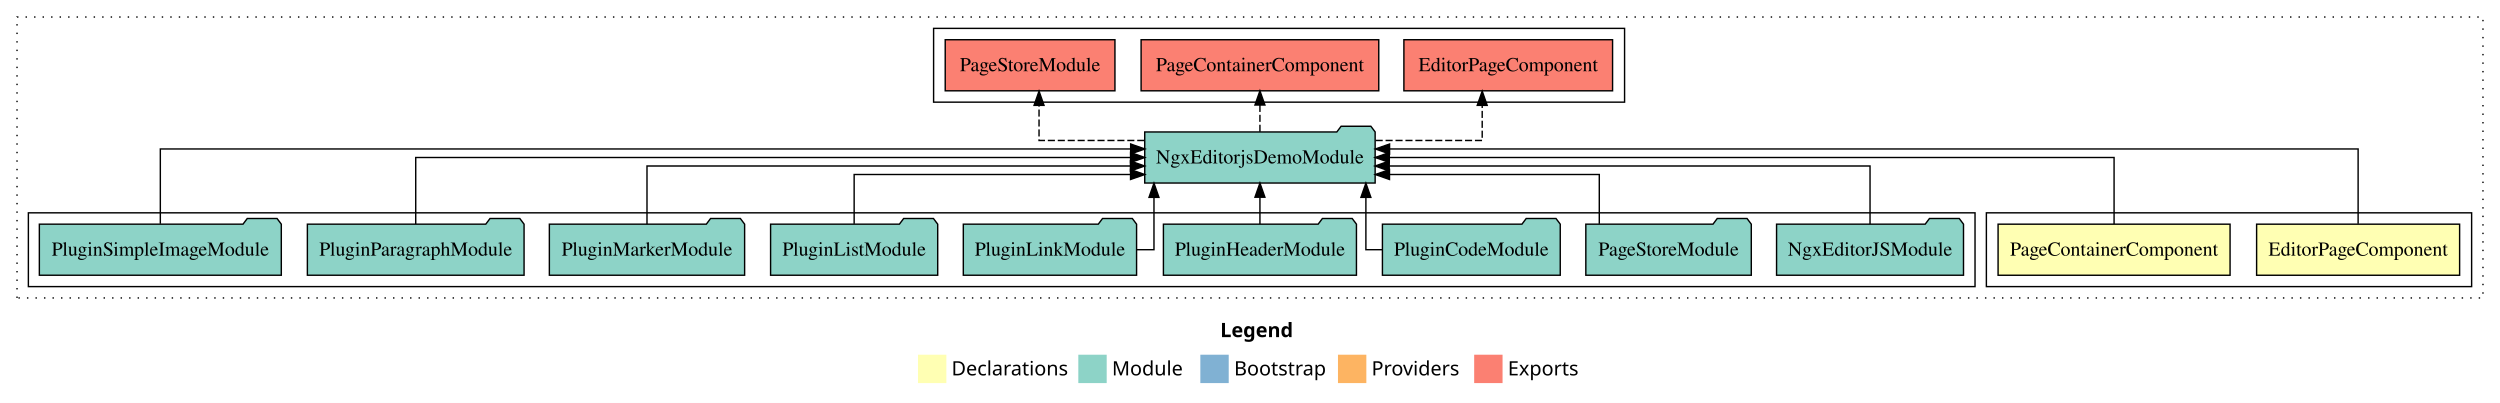
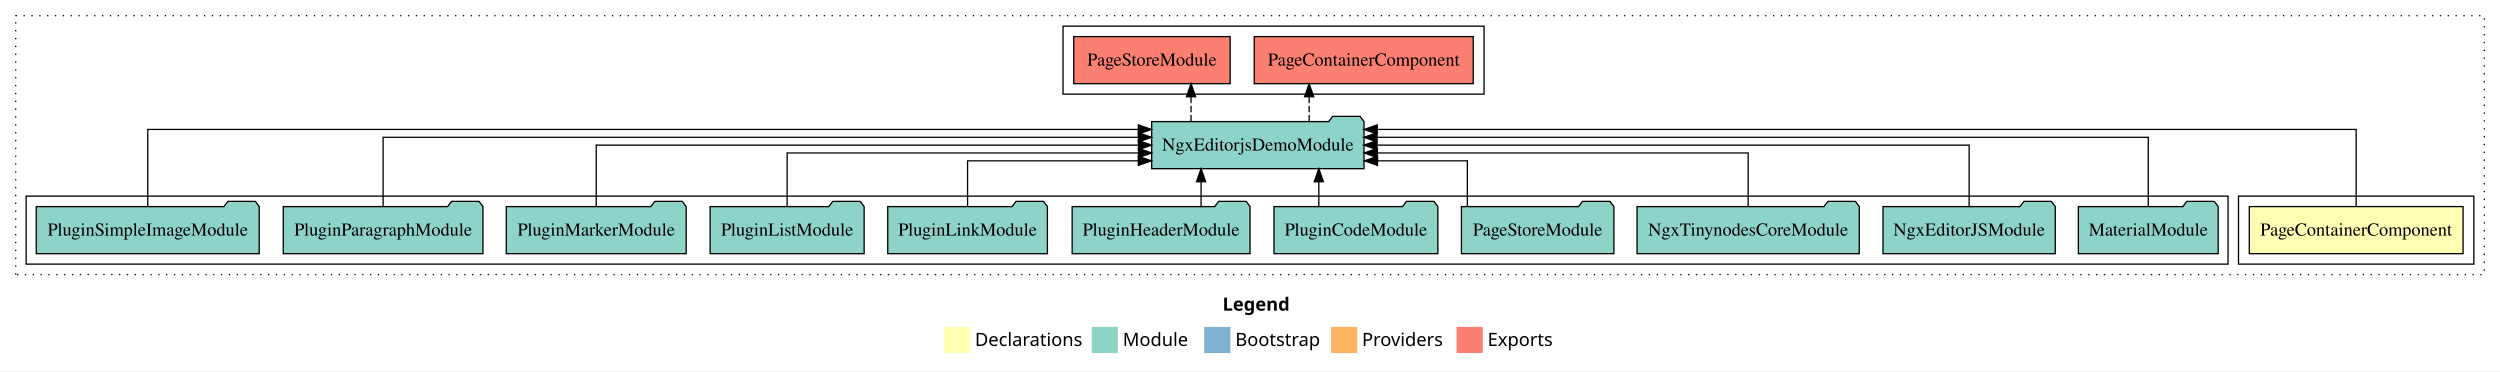
- <svg xmlns="http://www.w3.org/2000/svg" width="1762pt" height="284pt" viewBox="0.00 0.00 1762.00 284.00">
+ <svg xmlns="http://www.w3.org/2000/svg" width="1912pt" height="284pt" viewBox="0.00 0.00 1912.00 284.00">
  <g id="graph0" class="graph" transform="scale(1 1) rotate(0) translate(4 280)">
-     <polygon fill="#ffffff" stroke="transparent" points="-4,4 -4,-280 1758,-280 1758,4 -4,4" />
-     <text text-anchor="start" x="856.009" y="-42.4" font-family="sans-serif" font-weight="bold" font-size="14.00" fill="#000000">Legend</text>
-     <polygon fill="#ffffb3" stroke="transparent" points="643,-10 643,-30 663,-30 663,-10 643,-10" />
-     <text text-anchor="start" x="666.629" y="-15.4" font-family="sans-serif" font-size="14.00" fill="#000000">  Declarations</text>
-     <polygon fill="#8dd3c7" stroke="transparent" points="756,-10 756,-30 776,-30 776,-10 756,-10" />
-     <text text-anchor="start" x="779.725" y="-15.4" font-family="sans-serif" font-size="14.00" fill="#000000">  Module</text>
-     <polygon fill="#80b1d3" stroke="transparent" points="842,-10 842,-30 862,-30 862,-10 842,-10" />
-     <text text-anchor="start" x="865.781" y="-15.4" font-family="sans-serif" font-size="14.00" fill="#000000">  Bootstrap</text>
-     <polygon fill="#fdb462" stroke="transparent" points="939,-10 939,-30 959,-30 959,-10 939,-10" />
-     <text text-anchor="start" x="962.673" y="-15.4" font-family="sans-serif" font-size="14.00" fill="#000000">  Providers</text>
-     <polygon fill="#fb8072" stroke="transparent" points="1035,-10 1035,-30 1055,-30 1055,-10 1035,-10" />
-     <text text-anchor="start" x="1058.726" y="-15.4" font-family="sans-serif" font-size="14.00" fill="#000000">  Exports</text>
+     <polygon fill="#ffffff" stroke="transparent" points="-4,4 -4,-280 1908,-280 1908,4 -4,4" />
+     <text text-anchor="start" x="931.009" y="-42.4" font-family="sans-serif" font-weight="bold" font-size="14.00" fill="#000000">Legend</text>
+     <polygon fill="#ffffb3" stroke="transparent" points="718,-10 718,-30 738,-30 738,-10 718,-10" />
+     <text text-anchor="start" x="741.629" y="-15.4" font-family="sans-serif" font-size="14.00" fill="#000000">  Declarations</text>
+     <polygon fill="#8dd3c7" stroke="transparent" points="831,-10 831,-30 851,-30 851,-10 831,-10" />
+     <text text-anchor="start" x="854.725" y="-15.4" font-family="sans-serif" font-size="14.00" fill="#000000">  Module</text>
+     <polygon fill="#80b1d3" stroke="transparent" points="917,-10 917,-30 937,-30 937,-10 917,-10" />
+     <text text-anchor="start" x="940.781" y="-15.4" font-family="sans-serif" font-size="14.00" fill="#000000">  Bootstrap</text>
+     <polygon fill="#fdb462" stroke="transparent" points="1014,-10 1014,-30 1034,-30 1034,-10 1014,-10" />
+     <text text-anchor="start" x="1037.673" y="-15.4" font-family="sans-serif" font-size="14.00" fill="#000000">  Providers</text>
+     <polygon fill="#fb8072" stroke="transparent" points="1110,-10 1110,-30 1130,-30 1130,-10 1110,-10" />
+     <text text-anchor="start" x="1133.726" y="-15.4" font-family="sans-serif" font-size="14.00" fill="#000000">  Exports</text>
    <g id="clust1" class="cluster">
-       <polygon fill="none" stroke="#000000" stroke-dasharray="1,5" points="8,-70 8,-268 1746,-268 1746,-70 8,-70" />
+       <polygon fill="none" stroke="#000000" stroke-dasharray="1,5" points="8,-70 8,-268 1896,-268 1896,-70 8,-70" />
    </g>
    <g id="clust2" class="cluster">
-       <polygon fill="none" stroke="#000000" points="1396,-78 1396,-130 1738,-130 1738,-78 1396,-78" />
+       <polygon fill="none" stroke="#000000" points="1708,-78 1708,-130 1888,-130 1888,-78 1708,-78" />
+     </g>
+     <g id="clust4" class="cluster">
+       <polygon fill="none" stroke="#000000" points="16,-78 16,-130 1700,-130 1700,-78 16,-78" />
    </g>
    <g id="clust5" class="cluster">
-       <polygon fill="none" stroke="#000000" points="16,-78 16,-130 1388,-130 1388,-78 16,-78" />
-     </g>
-     <g id="clust6" class="cluster">
-       <polygon fill="none" stroke="#000000" points="654,-208 654,-260 1141,-260 1141,-208 654,-208" />
+       <polygon fill="none" stroke="#000000" points="809,-208 809,-260 1131,-260 1131,-208 809,-208" />
    </g>
    <g id="node1" class="node">
-       <polygon fill="#ffffb3" stroke="#000000" points="1729.539,-122 1586.461,-122 1586.461,-86 1729.539,-86 1729.539,-122" />
-       <text text-anchor="middle" x="1658" y="-99.8" font-family="Times,serif" font-size="14.00" fill="#000000">EditorPageComponent</text>
+       <polygon fill="#ffffb3" stroke="#000000" points="1879.752,-122 1716.248,-122 1716.248,-86 1879.752,-86 1879.752,-122" />
+       <text text-anchor="middle" x="1798" y="-99.8" font-family="Times,serif" font-size="14.00" fill="#000000">PageContainerComponent</text>
+     </g>
+     <g id="node2" class="node">
+       <polygon fill="#8dd3c7" stroke="#000000" points="1039.198,-187 1036.198,-191 1015.198,-191 1012.198,-187 876.802,-187 876.802,-151 1039.198,-151 1039.198,-187" />
+       <text text-anchor="middle" x="958" y="-164.8" font-family="Times,serif" font-size="14.00" fill="#000000">NgxEditorjsDemoModule</text>
+     </g>
+     <g id="edge1" class="edge">
+       <path fill="none" stroke="#000000" d="M1798,-122.248C1798,-145.018 1798,-181 1798,-181 1798,-181 1049.306,-181 1049.306,-181" />
+       <polygon fill="#000000" stroke="#000000" points="1049.306,-177.5 1039.306,-181 1049.306,-184.5 1049.306,-177.5" />
+     </g>
+     <g id="node14" class="node">
+       <polygon fill="#fb8072" stroke="#000000" points="1122.752,-252 955.248,-252 955.248,-216 1122.752,-216 1122.752,-252" />
+       <text text-anchor="middle" x="1039" y="-229.8" font-family="Times,serif" font-size="14.00" fill="#000000">PageContainerComponent </text>
+     </g>
+     <g id="edge13" class="edge">
+       <path fill="none" stroke="#000000" stroke-dasharray="5,2" d="M997.236,-187.106C997.236,-187.106 997.236,-205.991 997.236,-205.991" />
+       <polygon fill="#000000" stroke="#000000" points="993.737,-205.991 997.236,-215.991 1000.737,-205.991 993.737,-205.991" />
+     </g>
+     <g id="node15" class="node">
+       <polygon fill="#fb8072" stroke="#000000" points="936.81,-252 817.19,-252 817.19,-216 936.81,-216 936.81,-252" />
+       <text text-anchor="middle" x="877" y="-229.8" font-family="Times,serif" font-size="14.00" fill="#000000">PageStoreModule </text>
+     </g>
+     <g id="edge14" class="edge">
+       <path fill="none" stroke="#000000" stroke-dasharray="5,2" d="M906.903,-187.106C906.903,-187.106 906.903,-205.991 906.903,-205.991" />
+       <polygon fill="#000000" stroke="#000000" points="903.403,-205.991 906.903,-215.991 910.403,-205.991 903.403,-205.991" />
    </g>
    <g id="node3" class="node">
-       <polygon fill="#8dd3c7" stroke="#000000" points="965.198,-187 962.198,-191 941.198,-191 938.198,-187 802.802,-187 802.802,-151 965.198,-151 965.198,-187" />
-       <text text-anchor="middle" x="884" y="-164.8" font-family="Times,serif" font-size="14.00" fill="#000000">NgxEditorjsDemoModule</text>
-     </g>
-     <g id="edge1" class="edge">
-       <path fill="none" stroke="#000000" d="M1658,-122.284C1658,-143.321 1658,-175 1658,-175 1658,-175 975.369,-175 975.369,-175" />
-       <polygon fill="#000000" stroke="#000000" points="975.369,-171.5 965.369,-175 975.369,-178.5 975.369,-171.5" />
-     </g>
-     <g id="node2" class="node">
-       <polygon fill="#ffffb3" stroke="#000000" points="1567.752,-122 1404.248,-122 1404.248,-86 1567.752,-86 1567.752,-122" />
-       <text text-anchor="middle" x="1486" y="-99.8" font-family="Times,serif" font-size="14.00" fill="#000000">PageContainerComponent</text>
+       <polygon fill="#8dd3c7" stroke="#000000" points="1692.471,-122 1689.471,-126 1668.471,-126 1665.471,-122 1585.529,-122 1585.529,-86 1692.471,-86 1692.471,-122" />
+       <text text-anchor="middle" x="1639" y="-99.8" font-family="Times,serif" font-size="14.00" fill="#000000">MaterialModule</text>
    </g>
    <g id="edge2" class="edge">
-       <path fill="none" stroke="#000000" d="M1486,-122.106C1486,-141.339 1486,-169 1486,-169 1486,-169 975.188,-169 975.188,-169" />
-       <polygon fill="#000000" stroke="#000000" points="975.188,-165.5 965.188,-169 975.188,-172.5 975.188,-165.5" />
-     </g>
-     <g id="node13" class="node">
-       <polygon fill="#fb8072" stroke="#000000" points="1132.539,-252 985.461,-252 985.461,-216 1132.539,-216 1132.539,-252" />
-       <text text-anchor="middle" x="1059" y="-229.8" font-family="Times,serif" font-size="14.00" fill="#000000">EditorPageComponent </text>
-     </g>
-     <g id="edge12" class="edge">
-       <path fill="none" stroke="#000000" stroke-dasharray="5,2" d="M965.54,-181C1003.605,-181 1040.657,-181 1040.657,-181 1040.657,-181 1040.657,-205.76 1040.657,-205.76" />
-       <polygon fill="#000000" stroke="#000000" points="1037.157,-205.76 1040.657,-215.76 1044.157,-205.76 1037.157,-205.76" />
-     </g>
-     <g id="node14" class="node">
-       <polygon fill="#fb8072" stroke="#000000" points="967.752,-252 800.248,-252 800.248,-216 967.752,-216 967.752,-252" />
-       <text text-anchor="middle" x="884" y="-229.8" font-family="Times,serif" font-size="14.00" fill="#000000">PageContainerComponent </text>
-     </g>
-     <g id="edge13" class="edge">
-       <path fill="none" stroke="#000000" stroke-dasharray="5,2" d="M884,-187.106C884,-187.106 884,-205.991 884,-205.991" />
-       <polygon fill="#000000" stroke="#000000" points="880.5,-205.991 884,-215.991 887.5,-205.991 880.5,-205.991" />
-     </g>
-     <g id="node15" class="node">
-       <polygon fill="#fb8072" stroke="#000000" points="781.81,-252 662.19,-252 662.19,-216 781.81,-216 781.81,-252" />
-       <text text-anchor="middle" x="722" y="-229.8" font-family="Times,serif" font-size="14.00" fill="#000000">PageStoreModule </text>
-     </g>
-     <g id="edge14" class="edge">
-       <path fill="none" stroke="#000000" stroke-dasharray="5,2" d="M802.509,-181C764.84,-181 728.313,-181 728.313,-181 728.313,-181 728.313,-205.76 728.313,-205.76" />
-       <polygon fill="#000000" stroke="#000000" points="724.813,-205.76 728.313,-215.76 731.813,-205.76 724.813,-205.76" />
+       <path fill="none" stroke="#000000" d="M1639,-122.284C1639,-143.321 1639,-175 1639,-175 1639,-175 1049.131,-175 1049.131,-175" />
+       <polygon fill="#000000" stroke="#000000" points="1049.131,-171.5 1039.131,-175 1049.131,-178.5 1049.131,-171.5" />
    </g>
    <g id="node4" class="node">
-       <polygon fill="#8dd3c7" stroke="#000000" points="1379.878,-122 1376.878,-126 1355.878,-126 1352.878,-122 1248.122,-122 1248.122,-86 1379.878,-86 1379.878,-122" />
-       <text text-anchor="middle" x="1314" y="-99.8" font-family="Times,serif" font-size="14.00" fill="#000000">NgxEditorJSModule</text>
+       <polygon fill="#8dd3c7" stroke="#000000" points="1567.878,-122 1564.878,-126 1543.878,-126 1540.878,-122 1436.122,-122 1436.122,-86 1567.878,-86 1567.878,-122" />
+       <text text-anchor="middle" x="1502" y="-99.8" font-family="Times,serif" font-size="14.00" fill="#000000">NgxEditorJSModule</text>
    </g>
    <g id="edge3" class="edge">
-       <path fill="none" stroke="#000000" d="M1314,-122.022C1314,-139.373 1314,-163 1314,-163 1314,-163 975.132,-163 975.132,-163" />
-       <polygon fill="#000000" stroke="#000000" points="975.132,-159.5 965.132,-163 975.132,-166.5 975.132,-159.5" />
+       <path fill="none" stroke="#000000" d="M1502,-122.106C1502,-141.339 1502,-169 1502,-169 1502,-169 1049.148,-169 1049.148,-169" />
+       <polygon fill="#000000" stroke="#000000" points="1049.148,-165.5 1039.148,-169 1049.148,-172.5 1049.148,-165.5" />
    </g>
    <g id="node5" class="node">
+       <polygon fill="#8dd3c7" stroke="#000000" points="1417.971,-122 1414.971,-126 1393.971,-126 1390.971,-122 1248.029,-122 1248.029,-86 1417.971,-86 1417.971,-122" />
+       <text text-anchor="middle" x="1333" y="-99.8" font-family="Times,serif" font-size="14.00" fill="#000000">NgxTinynodesCoreModule</text>
+     </g>
+     <g id="edge4" class="edge">
+       <path fill="none" stroke="#000000" d="M1333,-122.022C1333,-139.373 1333,-163 1333,-163 1333,-163 1049.369,-163 1049.369,-163" />
+       <polygon fill="#000000" stroke="#000000" points="1049.369,-159.5 1039.369,-163 1049.369,-166.5 1049.369,-159.5" />
+     </g>
+     <g id="node6" class="node">
      <polygon fill="#8dd3c7" stroke="#000000" points="1230.31,-122 1227.31,-126 1206.31,-126 1203.31,-122 1113.69,-122 1113.69,-86 1230.31,-86 1230.31,-122" />
      <text text-anchor="middle" x="1172" y="-99.8" font-family="Times,serif" font-size="14.00" fill="#000000">PageStoreModule</text>
    </g>
-     <g id="edge4" class="edge">
-       <path fill="none" stroke="#000000" d="M1123.182,-122.24C1123.182,-137.571 1123.182,-157 1123.182,-157 1123.182,-157 975.31,-157 975.31,-157" />
-       <polygon fill="#000000" stroke="#000000" points="975.31,-153.5 965.31,-157 975.31,-160.5 975.31,-153.5" />
+     <g id="edge5" class="edge">
+       <path fill="none" stroke="#000000" d="M1118.236,-122.24C1118.236,-137.571 1118.236,-157 1118.236,-157 1118.236,-157 1049.526,-157 1049.526,-157" />
+       <polygon fill="#000000" stroke="#000000" points="1049.526,-153.5 1039.526,-157 1049.526,-160.5 1049.526,-153.5" />
    </g>
-     <g id="node6" class="node">
+     <g id="node7" class="node">
      <polygon fill="#8dd3c7" stroke="#000000" points="1095.665,-122 1092.665,-126 1071.665,-126 1068.665,-122 970.335,-122 970.335,-86 1095.665,-86 1095.665,-122" />
      <text text-anchor="middle" x="1033" y="-99.8" font-family="Times,serif" font-size="14.00" fill="#000000">PluginCodeModule</text>
    </g>
-     <g id="edge5" class="edge">
-       <path fill="none" stroke="#000000" d="M970.293,-104C963.326,-104 958.681,-104 958.681,-104 958.681,-104 958.681,-140.894 958.681,-140.894" />
-       <polygon fill="#000000" stroke="#000000" points="955.181,-140.894 958.681,-150.894 962.181,-140.894 955.181,-140.894" />
+     <g id="edge6" class="edge">
+       <path fill="none" stroke="#000000" d="M1004.633,-122.106C1004.633,-122.106 1004.633,-140.991 1004.633,-140.991" />
+       <polygon fill="#000000" stroke="#000000" points="1001.133,-140.991 1004.633,-150.991 1008.133,-140.991 1001.133,-140.991" />
    </g>
-     <g id="node7" class="node">
+     <g id="node8" class="node">
      <polygon fill="#8dd3c7" stroke="#000000" points="952.025,-122 949.025,-126 928.025,-126 925.025,-122 815.975,-122 815.975,-86 952.025,-86 952.025,-122" />
      <text text-anchor="middle" x="884" y="-99.8" font-family="Times,serif" font-size="14.00" fill="#000000">PluginHeaderModule</text>
    </g>
-     <g id="edge6" class="edge">
-       <path fill="none" stroke="#000000" d="M884,-122.106C884,-122.106 884,-140.991 884,-140.991" />
-       <polygon fill="#000000" stroke="#000000" points="880.5,-140.991 884,-150.991 887.5,-140.991 880.5,-140.991" />
+     <g id="edge7" class="edge">
+       <path fill="none" stroke="#000000" d="M914.582,-122.106C914.582,-122.106 914.582,-140.991 914.582,-140.991" />
+       <polygon fill="#000000" stroke="#000000" points="911.082,-140.991 914.582,-150.991 918.082,-140.991 911.082,-140.991" />
    </g>
-     <g id="node8" class="node">
+     <g id="node9" class="node">
      <polygon fill="#8dd3c7" stroke="#000000" points="797.058,-122 794.058,-126 773.058,-126 770.058,-122 674.942,-122 674.942,-86 797.058,-86 797.058,-122" />
      <text text-anchor="middle" x="736" y="-99.8" font-family="Times,serif" font-size="14.00" fill="#000000">PluginLinkModule</text>
    </g>
-     <g id="edge7" class="edge">
-       <path fill="none" stroke="#000000" d="M797.212,-104C804.446,-104 809.319,-104 809.319,-104 809.319,-104 809.319,-140.894 809.319,-140.894" />
-       <polygon fill="#000000" stroke="#000000" points="805.819,-140.894 809.319,-150.894 812.819,-140.894 805.819,-140.894" />
+     <g id="edge8" class="edge">
+       <path fill="none" stroke="#000000" d="M736,-122.24C736,-137.571 736,-157 736,-157 736,-157 866.596,-157 866.596,-157" />
+       <polygon fill="#000000" stroke="#000000" points="866.596,-160.5 876.596,-157 866.596,-153.5 866.596,-160.5" />
    </g>
-     <g id="node9" class="node">
+     <g id="node10" class="node">
      <polygon fill="#8dd3c7" stroke="#000000" points="656.892,-122 653.892,-126 632.892,-126 629.892,-122 539.108,-122 539.108,-86 656.892,-86 656.892,-122" />
      <text text-anchor="middle" x="598" y="-99.8" font-family="Times,serif" font-size="14.00" fill="#000000">PluginListModule</text>
    </g>
-     <g id="edge8" class="edge">
-       <path fill="none" stroke="#000000" d="M598,-122.24C598,-137.571 598,-157 598,-157 598,-157 792.809,-157 792.809,-157" />
-       <polygon fill="#000000" stroke="#000000" points="792.809,-160.5 802.809,-157 792.809,-153.5 792.809,-160.5" />
+     <g id="edge9" class="edge">
+       <path fill="none" stroke="#000000" d="M598,-122.022C598,-139.373 598,-163 598,-163 598,-163 866.76,-163 866.76,-163" />
+       <polygon fill="#000000" stroke="#000000" points="866.76,-166.5 876.76,-163 866.76,-159.5 866.76,-166.5" />
    </g>
-     <g id="node10" class="node">
+     <g id="node11" class="node">
      <polygon fill="#8dd3c7" stroke="#000000" points="520.809,-122 517.809,-126 496.809,-126 493.809,-122 383.191,-122 383.191,-86 520.809,-86 520.809,-122" />
      <text text-anchor="middle" x="452" y="-99.8" font-family="Times,serif" font-size="14.00" fill="#000000">PluginMarkerModule</text>
    </g>
-     <g id="edge9" class="edge">
-       <path fill="none" stroke="#000000" d="M452,-122.022C452,-139.373 452,-163 452,-163 452,-163 792.744,-163 792.744,-163" />
-       <polygon fill="#000000" stroke="#000000" points="792.744,-166.5 802.744,-163 792.744,-159.5 792.744,-166.5" />
+     <g id="edge10" class="edge">
+       <path fill="none" stroke="#000000" d="M452,-122.106C452,-141.339 452,-169 452,-169 452,-169 866.702,-169 866.702,-169" />
+       <polygon fill="#000000" stroke="#000000" points="866.702,-172.5 876.702,-169 866.702,-165.5 866.702,-172.5" />
    </g>
-     <g id="node11" class="node">
+     <g id="node12" class="node">
      <polygon fill="#8dd3c7" stroke="#000000" points="365.361,-122 362.361,-126 341.361,-126 338.361,-122 212.639,-122 212.639,-86 365.361,-86 365.361,-122" />
      <text text-anchor="middle" x="289" y="-99.8" font-family="Times,serif" font-size="14.00" fill="#000000">PluginParagraphModule</text>
    </g>
-     <g id="edge10" class="edge">
-       <path fill="none" stroke="#000000" d="M289,-122.106C289,-141.339 289,-169 289,-169 289,-169 792.826,-169 792.826,-169" />
-       <polygon fill="#000000" stroke="#000000" points="792.826,-172.5 802.826,-169 792.826,-165.5 792.826,-172.5" />
+     <g id="edge11" class="edge">
+       <path fill="none" stroke="#000000" d="M289,-122.284C289,-143.321 289,-175 289,-175 289,-175 866.636,-175 866.636,-175" />
+       <polygon fill="#000000" stroke="#000000" points="866.636,-178.5 876.636,-175 866.636,-171.5 866.636,-178.5" />
    </g>
-     <g id="node12" class="node">
+     <g id="node13" class="node">
      <polygon fill="#8dd3c7" stroke="#000000" points="194.263,-122 191.263,-126 170.263,-126 167.263,-122 23.737,-122 23.737,-86 194.263,-86 194.263,-122" />
      <text text-anchor="middle" x="109" y="-99.8" font-family="Times,serif" font-size="14.00" fill="#000000">PluginSimpleImageModule</text>
    </g>
-     <g id="edge11" class="edge">
-       <path fill="none" stroke="#000000" d="M109,-122.284C109,-143.321 109,-175 109,-175 109,-175 792.891,-175 792.891,-175" />
-       <polygon fill="#000000" stroke="#000000" points="792.891,-178.5 802.891,-175 792.891,-171.5 792.891,-178.5" />
+     <g id="edge12" class="edge">
+       <path fill="none" stroke="#000000" d="M109,-122.248C109,-145.018 109,-181 109,-181 109,-181 866.594,-181 866.594,-181" />
+       <polygon fill="#000000" stroke="#000000" points="866.594,-184.5 876.594,-181 866.594,-177.5 866.594,-184.5" />
    </g>
  </g>
</svg>
